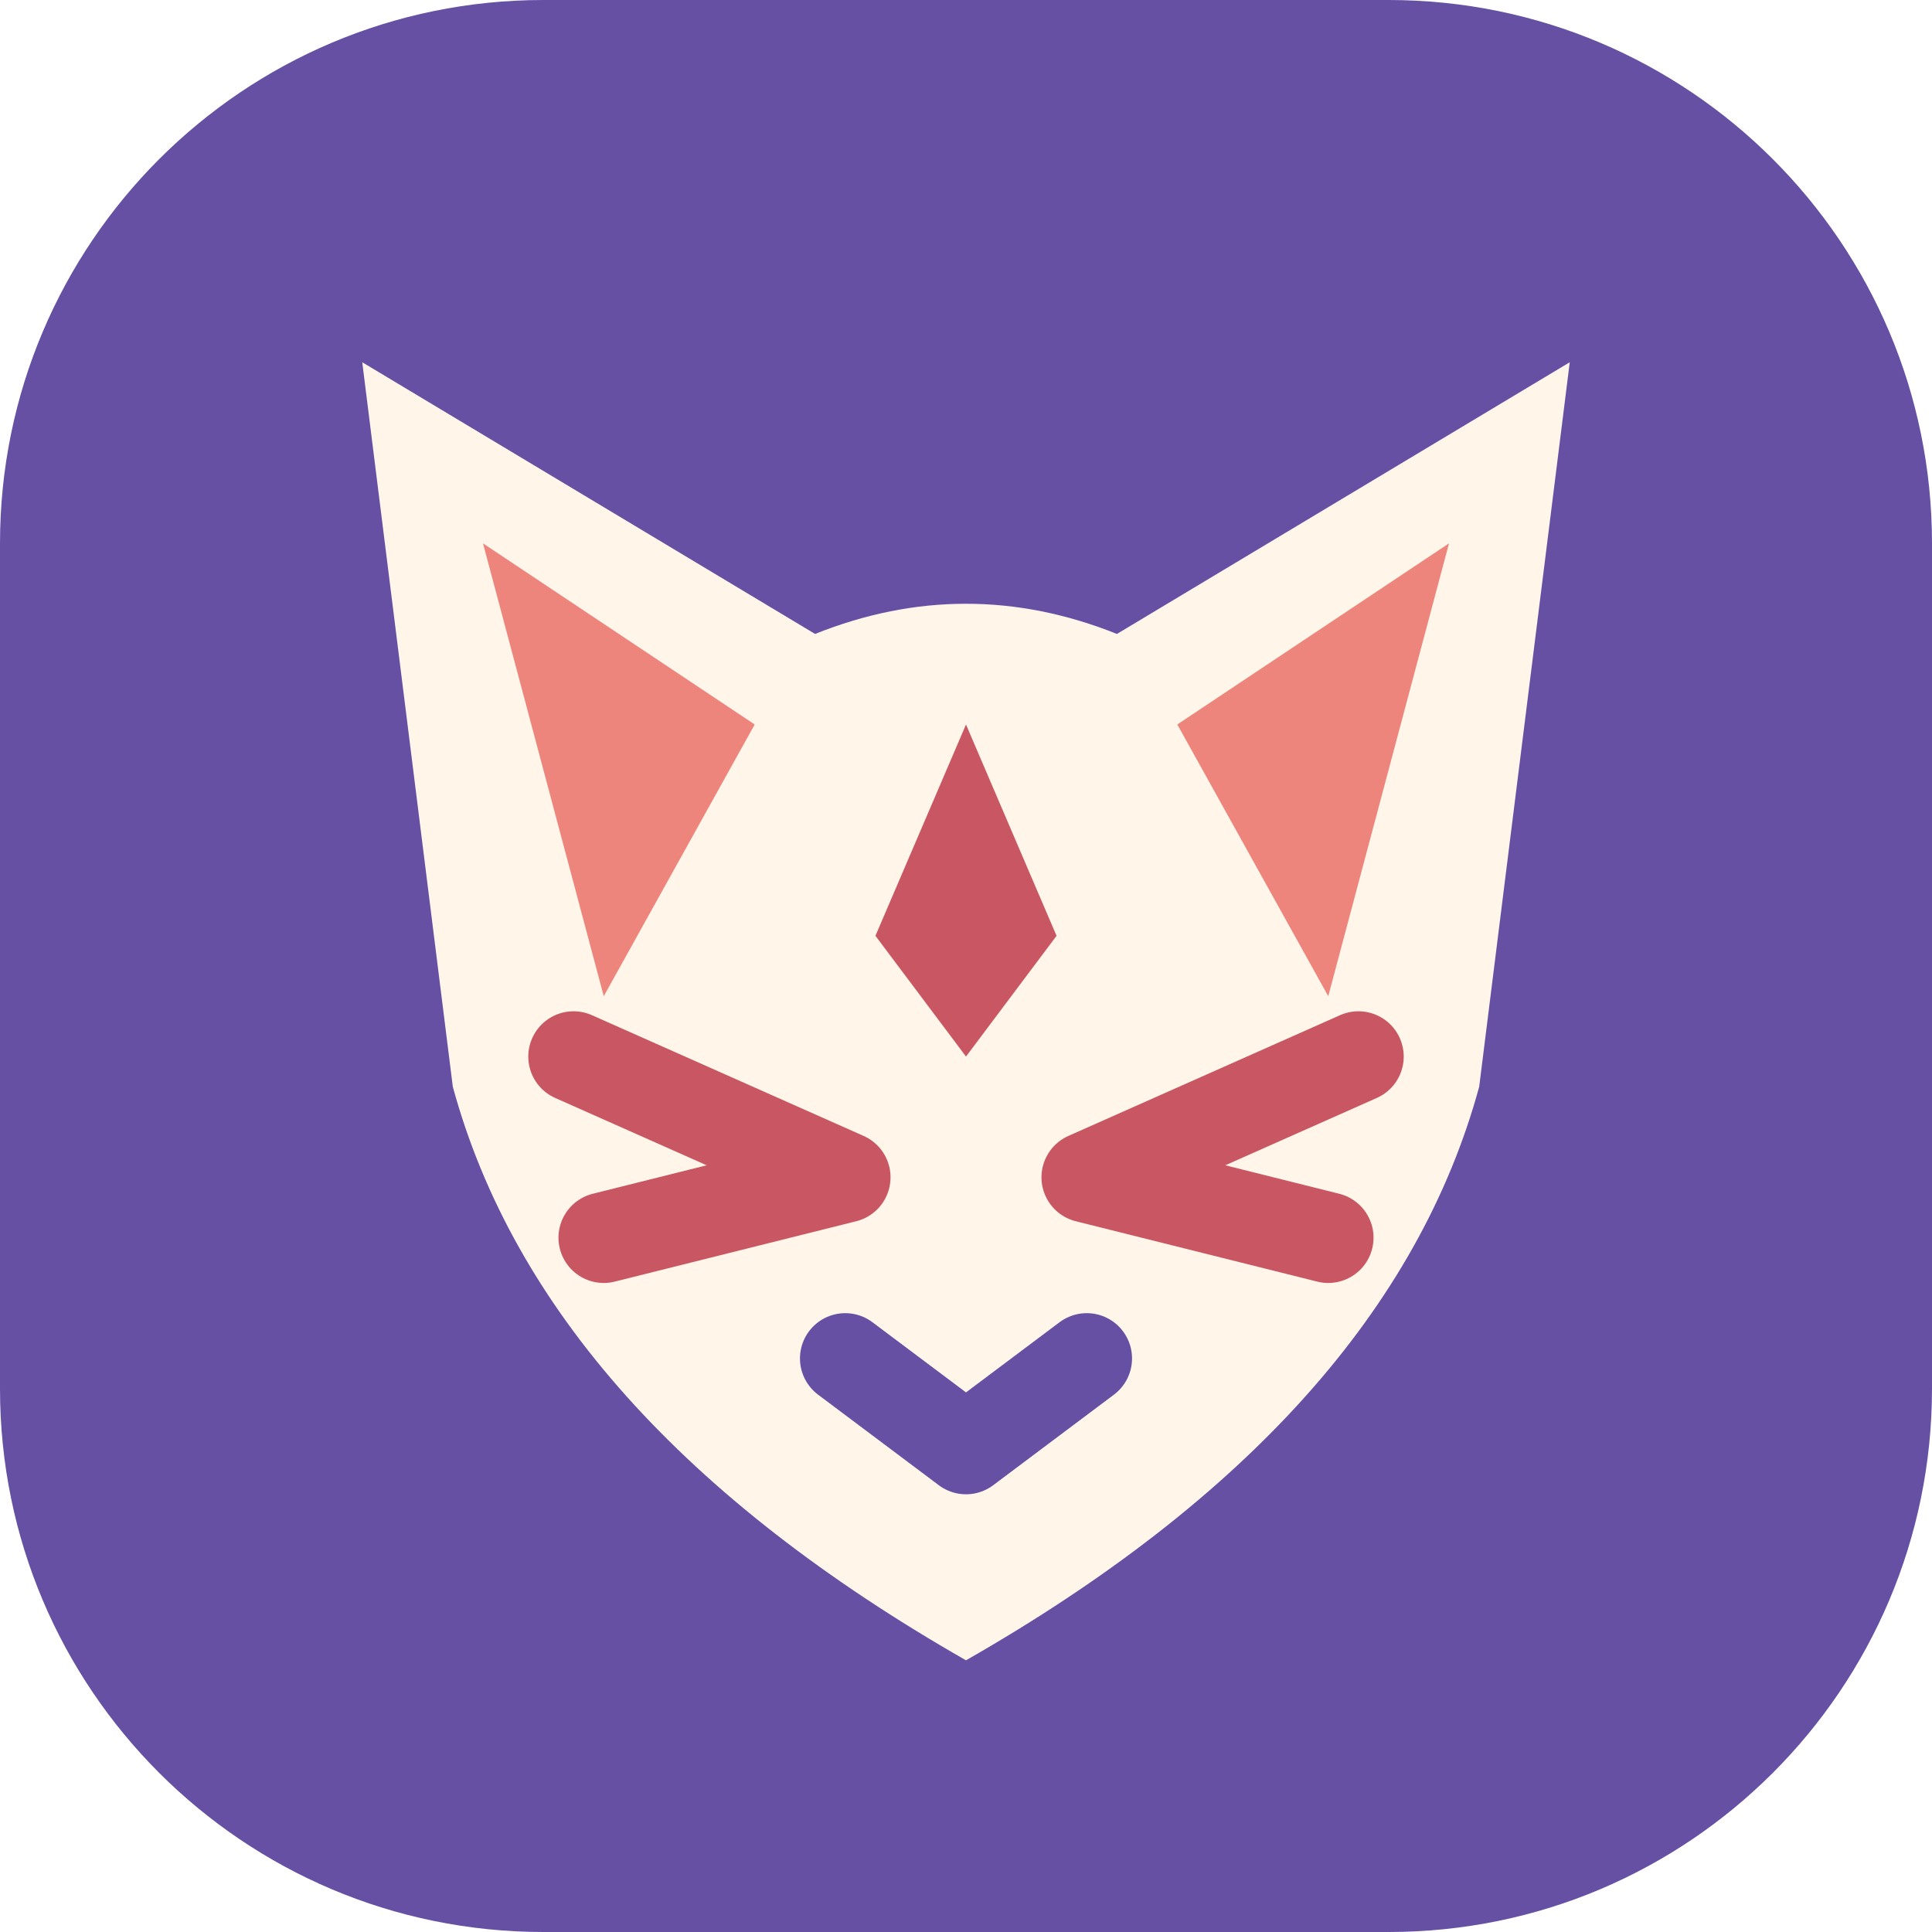
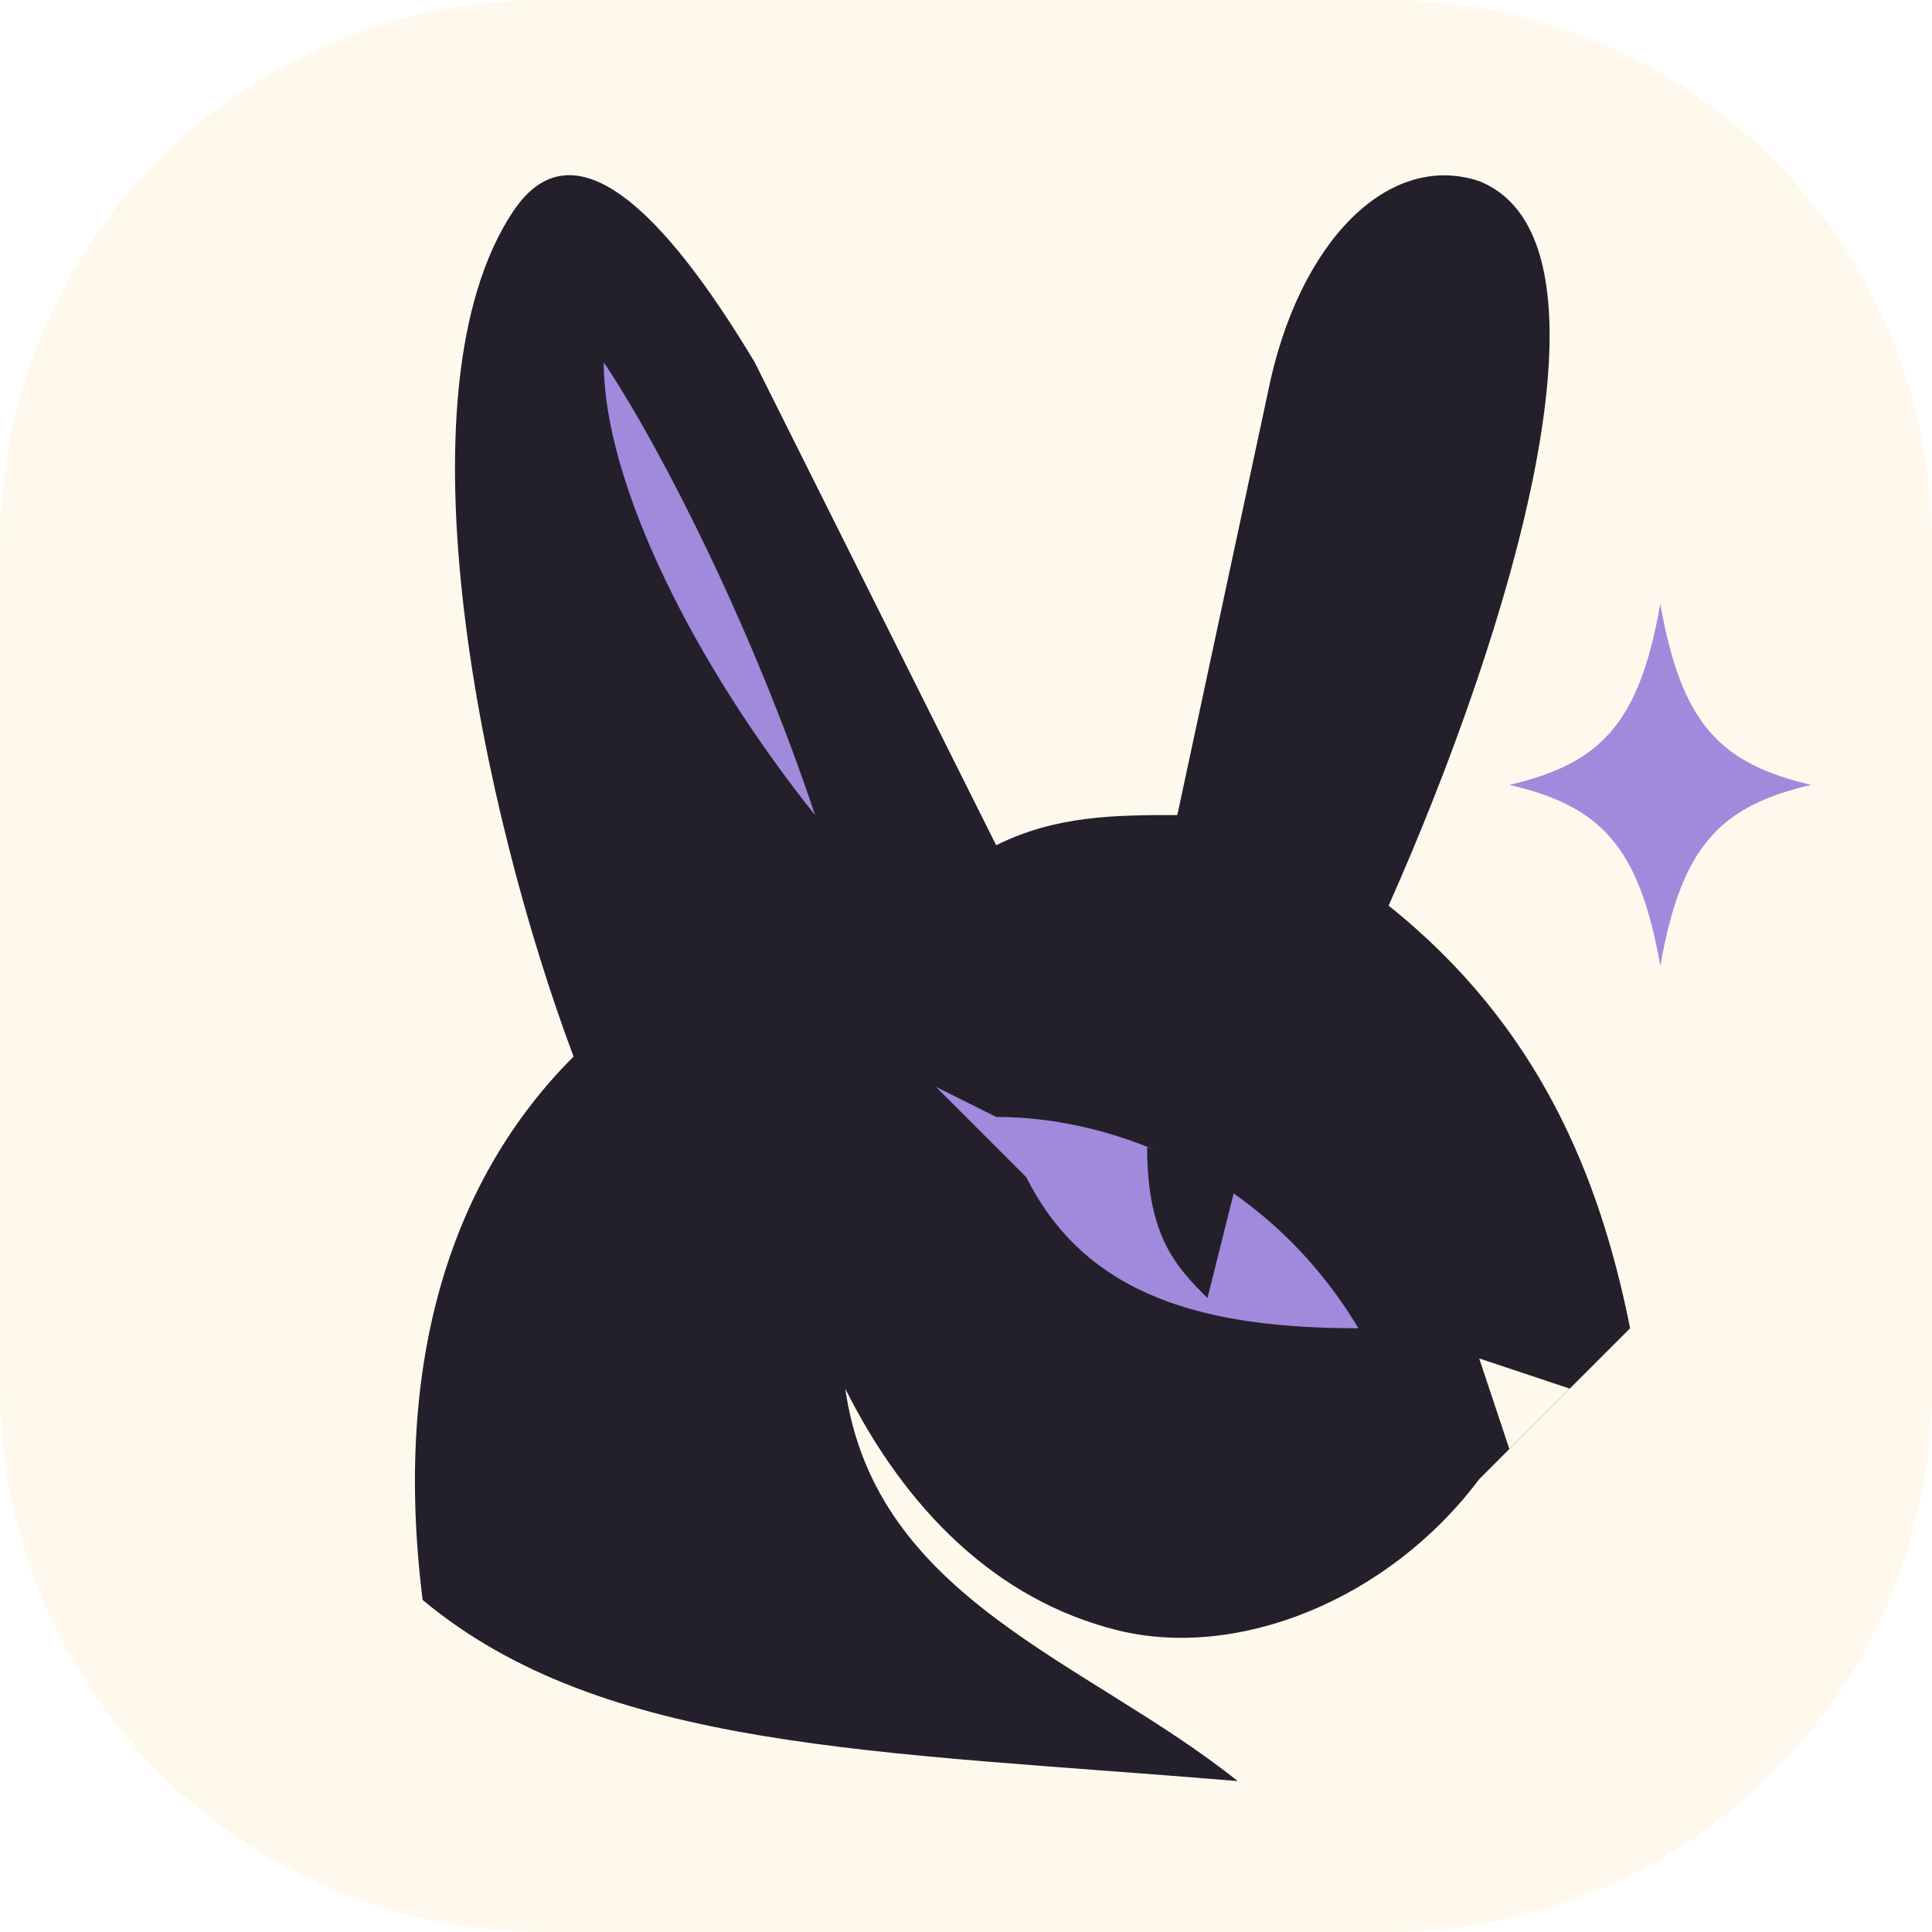
<svg xmlns="http://www.w3.org/2000/svg" viewBox="0 0 64 64">
-   <rect width="64" height="64" rx="18" fill="#6550a4" />
-   <path d="M12 12 27 21Q32 19 37 21L52 12 49 36Q46 47 32 55 18 47 15 36Z" fill="#fff5e8" />
-   <path d="m16 18 4 15 5-9Z M48 18l-4 15-5-9Z" fill="#ed857c" />
-   <path d="m19 35 9 4-8 2 M45 35l-9 4 8 2" fill="none" stroke="#c85763" stroke-width="3" stroke-linecap="round" stroke-linejoin="round" />
-   <path d="m28 45 4 3 4-3" fill="none" stroke="#6550a4" stroke-width="3" stroke-linecap="round" stroke-linejoin="round" />
-   <path d="m32 24-3 7 3 4 3-4Z" fill="#c85763" />
+   <rect width="64" height="64" rx="18" fill="#fff9ed" />
+   <path d="M14 53c-1-8 1-14 5-18-3-8-6-22-2-28 2-3 5 0 8 5l8 16c2-1 4-1 6-1l3-14c1-5 4-8 7-7 5 2 1 15-3 24 5 4 7 9 8 14l-5 5c-3 4-8 6-12 5-4-1-7-4-9-8 1 7 8 9 13 13-12-1-21-1-27-6Z" fill="#23202c" />
+   <path d="M20 12c2 3 5 9 7 15-4-5-7-11-7-15Z" fill="#a18adc" />
+   <path d="M33 37c4 0 9 2 12 7-5 0-9-1-11-5l-3-3Z" fill="#a18adc" />
+   <path d="M38 38c0 3 1 4 2 5l1-4Z" fill="#23202c" />
+   <path d="m49 45 3 1-2 2Z" fill="#fff9ed" />
+   <path d="M55 20c.7 4 2 5.3 5 6-3 .7-4.3 2-5 6-.7-4-2-5.3-5-6 3-.7 4.3-2 5-6Z" fill="#a18adc" />
</svg>
